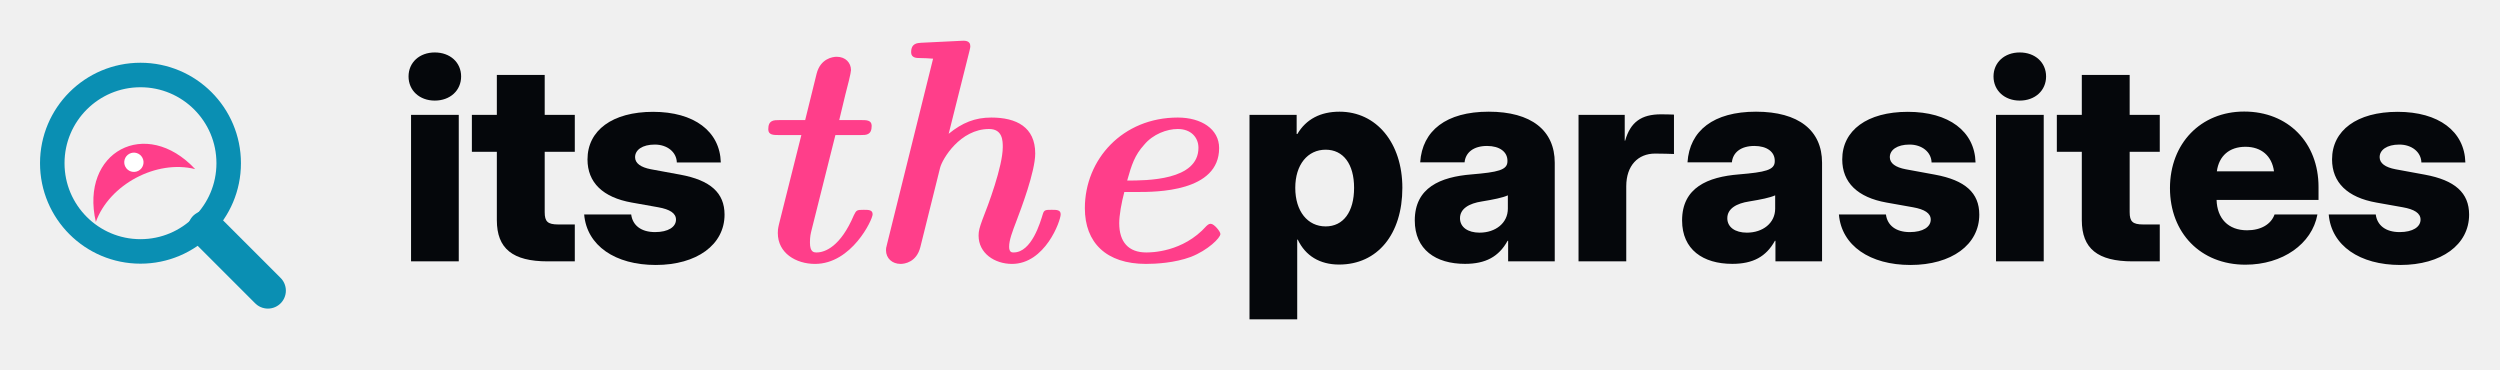
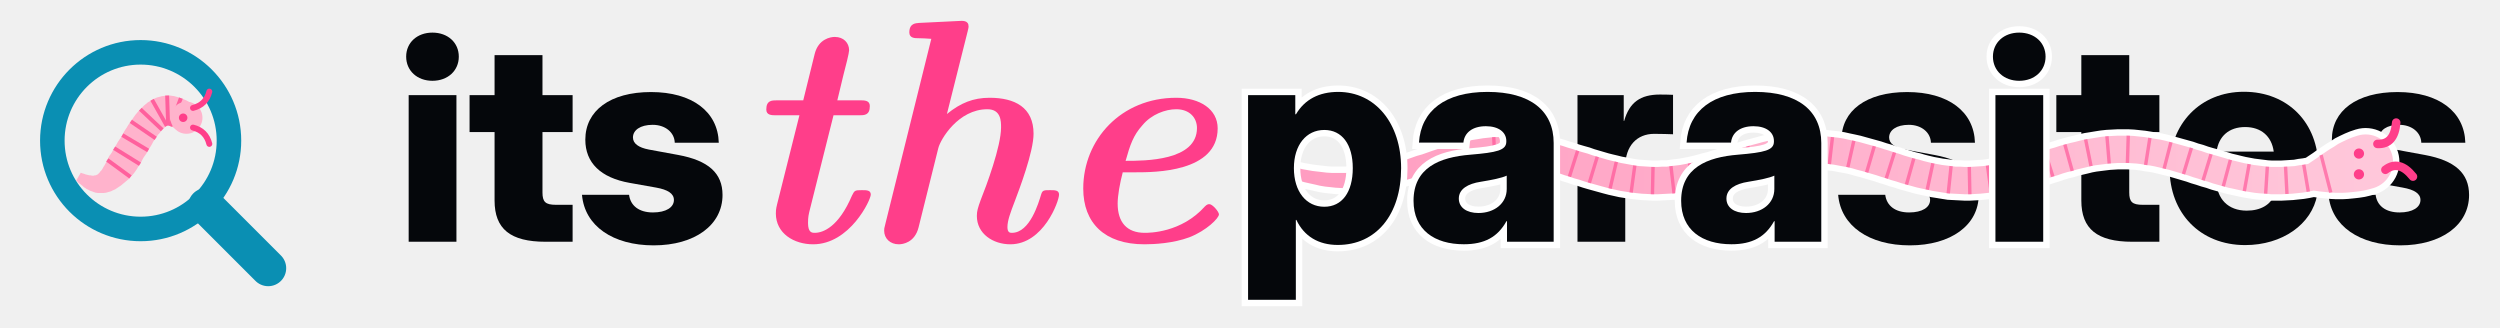
- <svg xmlns="http://www.w3.org/2000/svg" viewBox="0 0 880 130" width="880" height="130">
-   <g transform="translate(0 8) scale(1.15)">
+ <svg xmlns="http://www.w3.org/2000/svg" viewBox="0 -85 879 115" width="879" height="115">
+   <g transform="translate(0 -85.0) scale(1.15)">
    <circle cx="43" cy="43" r="27" fill="none" stroke="#0a8fb3" stroke-width="7.5" />
    <path d="M63 63 L82 82" stroke="#0a8fb3" stroke-width="11" stroke-linecap="round" />
-     <g transform="translate(43 50) rotate(-28) scale(.82)">
-       <path d="M-21 4 C-14 -22 14 -22 21 4 C10 -6 -10 -6 -21 4 Z" fill="#ff3e8a" />
-       <circle cx="2" cy="-9" r="3.6" fill="#ffffff" />
-     </g>
+     <path d="M23.3 55.2 L23.7 55.5 L24.0 55.9 L24.4 56.2 L24.8 56.5 L25.2 56.8 L25.6 57.2 L26.1 57.5 L26.5 57.8 L27.0 58.0 L27.5 58.3 L28.1 58.5 L28.6 58.7 L29.2 58.9 L29.9 59.0 L30.5 59.0 L31.2 59.0 L31.8 59.0 L32.5 58.9 L33.2 58.7 L33.9 58.5 L34.5 58.2 L35.2 57.9 L35.8 57.5 L36.4 57.1 L37.0 56.7 L37.6 56.2 L38.2 55.7 L38.8 55.2 L39.4 54.7 L39.9 54.1 L40.5 53.5 L41.0 52.9 L41.5 52.2 L41.9 51.6 L42.3 50.9 L42.8 50.2 L43.2 49.5 L43.6 48.7 L44.0 48.0 L44.5 47.3 L44.9 46.7 L45.3 46.0 L45.7 45.3 L46.1 44.7 L46.5 44.0 L46.8 43.4 L47.2 42.8 L47.6 42.3 L48.0 41.7 L48.3 41.2 L48.7 40.8 L49.0 40.4 L49.3 40.0 L49.6 39.7 L49.9 39.4 L50.2 39.1 L50.4 38.9 L50.6 38.7 L50.8 38.6 L51.0 38.5 L51.1 38.5 L51.2 38.4 L51.2 38.4 L51.3 38.4 L51.3 38.4 L51.4 38.4 L51.4 38.4 L51.5 38.4 L51.6 38.4 L51.7 38.5 L51.9 38.5 L52.1 38.6 L52.3 38.7 L52.6 38.8 L52.9 38.9 L53.2 39.1 L53.5 39.3 L53.9 39.5 L54.2 39.7 L54.6 40.0 L59.4 32.0 L58.9 31.8 L58.5 31.5 L58.0 31.3 L57.5 31.0 L57.0 30.7 L56.5 30.5 L55.9 30.2 L55.3 30.0 L54.7 29.8 L54.0 29.6 L53.3 29.4 L52.6 29.3 L51.9 29.2 L51.1 29.2 L50.3 29.3 L49.5 29.4 L48.8 29.6 L48.0 29.8 L47.3 30.1 L46.5 30.5 L45.9 30.9 L45.2 31.3 L44.6 31.8 L44.0 32.3 L43.5 32.8 L42.9 33.4 L42.4 33.9 L41.9 34.5 L41.4 35.1 L40.9 35.8 L40.5 36.4 L40.0 37.1 L39.5 37.8 L39.1 38.4 L38.7 39.1 L38.2 39.8 L37.8 40.5 L37.4 41.3 L37.0 42.0 L36.5 42.7 L36.1 43.3 L35.7 44.0 L35.3 44.7 L34.9 45.3 L34.5 46.0 L34.2 46.6 L33.8 47.2 L33.4 47.7 L33.1 48.3 L32.8 48.9 L32.6 49.4 L32.3 49.9 L32.1 50.3 L31.8 50.8 L31.6 51.1 L31.4 51.5 L31.2 51.8 L31.0 52.1 L30.8 52.3 L30.6 52.5 L30.5 52.7 L30.3 52.9 L30.2 53.0 L30.0 53.2 L29.9 53.3 L29.7 53.4 L29.5 53.5 L29.3 53.6 L29.0 53.6 L28.7 53.7 L28.4 53.7 L28.1 53.7 L27.7 53.6 L27.3 53.6 L26.9 53.5 L26.5 53.4 L26.1 53.3 L25.6 53.1 L25.2 53.0 L24.7 52.8Z" fill="#ffb3cc" />
+     <path d="M39.9 54.1 L32.8 48.9M42.8 50.2 L34.9 45.3M45.3 46.0 L37.4 41.3M47.6 42.3 L40.0 37.1M49.6 39.7 L42.9 33.4M51.0 38.5 L46.5 30.5M51.4 38.4 L51.1 29.2M52.1 38.6 L55.3 30.0" stroke="#ff3e8a" stroke-width="1.2" stroke-opacity=".7" />
+     <circle cx="57.0" cy="36.0" r="4.9" fill="#ffb3cc" />
+     <path d="M59.0 33.0 q4 -1 5 -5 M59.0 39.0 q4 1 5 5" stroke="#ff3e8a" stroke-width="1.8" fill="none" stroke-linecap="round" />
+     <circle cx="56.0" cy="36.0" r="1.3" fill="#ff3e8a" />
  </g>
-   <g transform="translate(140 92)">
-     <path d="M4.688 0.0H21.484V-51.562H4.688ZM13.037 -56.592C18.457 -56.592 22.314 -60.156 22.314 -65.088C22.314 -70.02 18.457 -73.535 13.037 -73.535C7.666 -73.535 3.809 -70.02 3.809 -65.088C3.809 -60.156 7.666 -56.592 13.037 -56.592ZM62.33 -51.562H51.734V-65.625H34.889V-51.562H26.1V-38.574H34.889V-14.502C34.889 -4.492 40.455 0.0 52.809 0.0H62.33V-12.988H56.52C52.76 -12.988 51.734 -14.014 51.734 -17.334V-38.574H62.33ZM90.822 1.27C105.275 1.27 115.041 -5.859 115.041 -16.455C115.041 -24.121 110.061 -28.564 99.465 -30.518L89.113 -32.422C85.549 -33.105 83.547 -34.521 83.547 -36.67C83.547 -39.209 86.086 -41.113 90.48 -41.113C94.924 -41.113 98.146 -38.428 98.244 -34.814H113.723C113.43 -45.801 104.299 -52.637 89.895 -52.637C75.539 -52.637 66.799 -46.094 66.799 -35.889C66.799 -27.734 72.219 -22.51 82.375 -20.703L91.701 -19.043C95.803 -18.311 97.951 -16.943 97.951 -14.697C97.951 -12.109 95.217 -10.303 90.578 -10.303C85.646 -10.303 82.668 -12.695 82.18 -16.504H65.627C66.555 -5.518 76.564 1.27 90.822 1.27Z" fill="#05070b" />
-     <path d="M167.166 -16.576C167.166 -18.144 165.71 -18.144 164.03 -18.144C161.566 -18.144 161.454 -18.032 160.558 -16.24C155.854 -5.152 150.366 -3.136 147.454 -3.136C146.446 -3.136 145.102 -3.248 145.102 -6.608C145.102 -8.736 145.326 -9.632 145.774 -11.424L154.062 -44.464H163.022C164.926 -44.464 166.83 -44.464 166.83 -47.712C166.83 -49.728 164.926 -49.728 163.358 -49.728H155.406L157.534 -58.576C158.318 -61.488 159.55 -66.416 159.55 -67.312C159.55 -69.888 157.646 -72.016 154.51 -72.016C153.054 -72.016 148.798 -71.344 147.454 -66.08L143.422 -49.728H134.35C132.334 -49.728 130.43 -49.728 130.43 -46.48C130.43 -44.464 132.334 -44.464 134.014 -44.464H142.078L134.238 -13.216C133.79 -11.424 133.79 -10.64 133.79 -9.968C133.79 -2.912 140.174 0.896 146.894 0.896C159.774 0.896 167.166 -14.672 167.166 -16.576ZM233.358 -16.576C233.358 -18.144 231.902 -18.144 230.222 -18.144C228.094 -18.144 227.534 -18.144 227.086 -16.688C226.19 -13.776 223.166 -3.136 216.782 -3.136C216.222 -3.136 215.214 -3.136 215.214 -5.152C215.214 -7.504 216.334 -10.416 217.79 -14.224C219.358 -18.368 224.398 -31.584 224.398 -37.968C224.398 -47.264 217.79 -50.624 208.942 -50.624C203.23 -50.624 198.75 -48.832 193.934 -44.912L201.214 -73.92C201.326 -74.48 201.55 -75.152 201.55 -75.712C201.55 -77.84 199.534 -77.728 197.966 -77.616L184.19 -76.944C182.958 -76.832 180.718 -76.832 180.718 -73.584C180.718 -71.568 182.734 -71.568 183.742 -71.568C185.086 -71.568 187.102 -71.456 188.446 -71.344L172.318 -6.384C171.87 -4.704 171.87 -4.48 171.87 -3.92C171.87 -1.12 173.998 0.896 177.022 0.896C178.366 0.896 182.622 0.336 183.966 -5.04L190.91 -32.928C191.694 -36.064 197.966 -46.592 208.158 -46.592C212.974 -46.592 212.974 -42.336 212.974 -40.208C212.974 -33.488 207.822 -19.712 205.806 -14.672C204.798 -11.872 204.462 -10.752 204.462 -9.072C204.462 -2.8 210.174 0.896 216.222 0.896C227.87 0.896 233.358 -14.224 233.358 -16.576ZM289.582 -9.632C289.582 -10.528 287.342 -13.216 286.222 -13.216C285.886 -13.216 285.438 -13.216 284.654 -12.432C276.366 -3.136 265.054 -3.136 263.486 -3.136C257.214 -3.136 253.966 -6.832 253.966 -13.44C253.966 -16.24 254.75 -20.608 255.758 -24.416H260.238C266.958 -24.416 289.134 -24.416 289.134 -39.872C289.134 -46.592 282.862 -50.624 274.574 -50.624C255.198 -50.624 241.87 -35.952 241.87 -18.704C241.87 -6.608 249.374 0.896 263.374 0.896C266.846 0.896 273.454 0.56 279.166 -1.568C285.214 -3.92 289.582 -8.288 289.582 -9.632ZM281.854 -39.984C281.854 -28.448 263.598 -28.448 256.766 -28.448C258.334 -34.048 259.454 -37.408 262.702 -40.992C265.838 -44.8 270.766 -46.592 274.574 -46.592C279.278 -46.592 281.854 -43.568 281.854 -39.984Z" fill="#ff3e8a" />
-     <path d="M299.822 20.41H316.619V-7.666H316.814C319.5 -1.953 324.578 1.123 331.365 1.123C344.89 1.123 353.63 -9.57 353.63 -25.879C353.63 -41.65 344.548 -52.686 331.511 -52.686C324.822 -52.686 319.744 -50.049 316.667 -44.824H316.423V-51.562H299.822ZM326.628 -12.305C320.281 -12.305 315.935 -17.627 315.935 -25.879C315.935 -34.033 320.281 -39.307 326.628 -39.307C332.83 -39.307 336.638 -34.277 336.638 -25.879C336.638 -17.383 332.83 -12.305 326.628 -12.305ZM375.677 0.879C382.953 0.879 387.591 -1.66 390.667 -7.227H390.863V0.0H407.269V-34.717C407.269 -46.094 399.017 -52.686 384.027 -52.686C369.085 -52.686 360.638 -46.045 359.906 -34.863H375.531C375.873 -38.379 378.753 -40.625 383.441 -40.625C387.884 -40.625 390.619 -38.525 390.619 -35.449V-35.205C390.619 -32.129 387.25 -31.396 378.021 -30.615C367.035 -29.736 358.001 -25.977 358.001 -14.404C358.001 -4.15 365.375 0.879 375.677 0.879ZM380.804 -10.107C376.703 -10.107 373.919 -12.012 373.919 -15.186C373.919 -18.555 377.142 -20.41 381.634 -21.094C385.785 -21.777 388.959 -22.412 390.765 -23.242V-18.555C390.765 -13.477 386.419 -10.107 380.804 -10.107ZM415.644 0.0H432.441V-26.416C432.441 -33.74 436.591 -37.939 442.597 -37.939C445.039 -37.939 448.017 -37.842 449.238 -37.793V-51.66C447.871 -51.709 446.455 -51.758 444.648 -51.758C437.763 -51.758 433.906 -49.023 432.05 -42.48H431.904V-51.562H415.644ZM469.771 0.879C477.046 0.879 481.685 -1.66 484.761 -7.227H484.957V0.0H501.363V-34.717C501.363 -46.094 493.111 -52.686 478.121 -52.686C463.179 -52.686 454.732 -46.045 454 -34.863H469.625C469.966 -38.379 472.847 -40.625 477.535 -40.625C481.978 -40.625 484.712 -38.525 484.712 -35.449V-35.205C484.712 -32.129 481.343 -31.396 472.115 -30.615C461.128 -29.736 452.095 -25.977 452.095 -14.404C452.095 -4.15 459.468 0.879 469.771 0.879ZM474.898 -10.107C470.796 -10.107 468.013 -12.012 468.013 -15.186C468.013 -18.555 471.236 -20.41 475.728 -21.094C479.878 -21.777 483.052 -22.412 484.859 -23.242V-18.555C484.859 -13.477 480.513 -10.107 474.898 -10.107ZM532.492 1.27C546.945 1.27 556.71 -5.859 556.71 -16.455C556.71 -24.121 551.73 -28.564 541.134 -30.518L530.783 -32.422C527.218 -33.105 525.216 -34.521 525.216 -36.67C525.216 -39.209 527.755 -41.113 532.15 -41.113C536.593 -41.113 539.816 -38.428 539.914 -34.814H555.392C555.099 -45.801 545.968 -52.637 531.564 -52.637C517.208 -52.637 508.468 -46.094 508.468 -35.889C508.468 -27.734 513.888 -22.51 524.044 -20.703L533.371 -19.043C537.472 -18.311 539.621 -16.943 539.621 -14.697C539.621 -12.109 536.886 -10.303 532.248 -10.303C527.316 -10.303 524.337 -12.695 523.849 -16.504H507.296C508.224 -5.518 518.234 1.27 532.492 1.27ZM562.595 0.0H579.392V-51.562H562.595ZM570.945 -56.592C576.365 -56.592 580.222 -60.156 580.222 -65.088C580.222 -70.02 576.365 -73.535 570.945 -73.535C565.574 -73.535 561.716 -70.02 561.716 -65.088C561.716 -60.156 565.574 -56.592 570.945 -56.592ZM620.238 -51.562H609.642V-65.625H592.796V-51.562H584.007V-38.574H592.796V-14.502C592.796 -4.492 598.363 0.0 610.716 0.0H620.238V-12.988H614.427C610.667 -12.988 609.642 -14.014 609.642 -17.334V-38.574H620.238ZM650.39 1.172C663.427 1.172 673.828 -6.104 675.732 -16.504H660.644C659.423 -13.086 655.908 -10.938 650.976 -10.938C644.335 -10.938 640.429 -15.088 640.234 -21.631H676.123V-26.172C676.123 -41.797 665.429 -52.734 649.951 -52.734C634.667 -52.734 623.828 -41.504 623.828 -25.781C623.828 -10.059 634.57 1.172 650.39 1.172ZM640.332 -31.689C641.064 -37.109 644.726 -40.332 650.39 -40.332C656.005 -40.332 659.716 -37.109 660.449 -31.689ZM704.908 1.27C719.361 1.27 729.126 -5.859 729.126 -16.455C729.126 -24.121 724.146 -28.564 713.55 -30.518L703.199 -32.422C699.634 -33.105 697.632 -34.521 697.632 -36.67C697.632 -39.209 700.171 -41.113 704.566 -41.113C709.009 -41.113 712.232 -38.428 712.33 -34.814H727.808C727.515 -45.801 718.384 -52.637 703.98 -52.637C689.625 -52.637 680.884 -46.094 680.884 -35.889C680.884 -27.734 686.304 -22.51 696.46 -20.703L705.787 -19.043C709.888 -18.311 712.037 -16.943 712.037 -14.697C712.037 -12.109 709.302 -10.303 704.664 -10.303C699.732 -10.303 696.753 -12.695 696.265 -16.504H679.712C680.64 -5.518 690.65 1.27 704.908 1.27Z" fill="#05070b" />
+   <g transform="translate(139 0)">
+     <path d="M4.688 0.0H21.484V-51.562H4.688ZM13.037 -56.592C18.457 -56.592 22.314 -60.156 22.314 -65.088C22.314 -70.02 18.457 -73.535 13.037 -73.535C7.666 -73.535 3.809 -70.02 3.809 -65.088C3.809 -60.156 7.666 -56.592 13.037 -56.592Z" fill="#05070b" />
+     <path d="M62.33 -51.562H51.734V-65.625H34.889V-51.562H26.1V-38.574H34.889V-14.502C34.889 -4.492 40.455 0.0 52.809 0.0H62.33V-12.988H56.52C52.76 -12.988 51.734 -14.014 51.734 -17.334V-38.574H62.33Z" fill="#05070b" />
+     <path d="M90.822 1.27C105.275 1.27 115.041 -5.859 115.041 -16.455C115.041 -24.121 110.061 -28.564 99.465 -30.518L89.113 -32.422C85.549 -33.105 83.547 -34.521 83.547 -36.67C83.547 -39.209 86.086 -41.113 90.48 -41.113C94.924 -41.113 98.146 -38.428 98.244 -34.814H113.723C113.43 -45.801 104.299 -52.637 89.895 -52.637C75.539 -52.637 66.799 -46.094 66.799 -35.889C66.799 -27.734 72.219 -22.51 82.375 -20.703L91.701 -19.043C95.803 -18.311 97.951 -16.943 97.951 -14.697C97.951 -12.109 95.217 -10.303 90.578 -10.303C85.646 -10.303 82.668 -12.695 82.18 -16.504H65.627C66.555 -5.518 76.564 1.27 90.822 1.27Z" fill="#05070b" />
+     <path d="M167.166 -16.576C167.166 -18.144 165.71 -18.144 164.03 -18.144C161.566 -18.144 161.454 -18.032 160.558 -16.24C155.854 -5.152 150.366 -3.136 147.454 -3.136C146.446 -3.136 145.102 -3.248 145.102 -6.608C145.102 -8.736 145.326 -9.632 145.774 -11.424L154.062 -44.464H163.022C164.926 -44.464 166.83 -44.464 166.83 -47.712C166.83 -49.728 164.926 -49.728 163.358 -49.728H155.406L157.534 -58.576C158.318 -61.488 159.55 -66.416 159.55 -67.312C159.55 -69.888 157.646 -72.016 154.51 -72.016C153.054 -72.016 148.798 -71.344 147.454 -66.08L143.422 -49.728H134.35C132.334 -49.728 130.43 -49.728 130.43 -46.48C130.43 -44.464 132.334 -44.464 134.014 -44.464H142.078L134.238 -13.216C133.79 -11.424 133.79 -10.64 133.79 -9.968C133.79 -2.912 140.174 0.896 146.894 0.896C159.774 0.896 167.166 -14.672 167.166 -16.576Z" fill="#ff3e8a" />
+     <path d="M233.358 -16.576C233.358 -18.144 231.902 -18.144 230.222 -18.144C228.094 -18.144 227.534 -18.144 227.086 -16.688C226.19 -13.776 223.166 -3.136 216.782 -3.136C216.222 -3.136 215.214 -3.136 215.214 -5.152C215.214 -7.504 216.334 -10.416 217.79 -14.224C219.358 -18.368 224.398 -31.584 224.398 -37.968C224.398 -47.264 217.79 -50.624 208.942 -50.624C203.23 -50.624 198.75 -48.832 193.934 -44.912L201.214 -73.92C201.326 -74.48 201.55 -75.152 201.55 -75.712C201.55 -77.84 199.534 -77.728 197.966 -77.616L184.19 -76.944C182.958 -76.832 180.718 -76.832 180.718 -73.584C180.718 -71.568 182.734 -71.568 183.742 -71.568C185.086 -71.568 187.102 -71.456 188.446 -71.344L172.318 -6.384C171.87 -4.704 171.87 -4.48 171.87 -3.92C171.87 -1.12 173.998 0.896 177.022 0.896C178.366 0.896 182.622 0.336 183.966 -5.04L190.91 -32.928C191.694 -36.064 197.966 -46.592 208.158 -46.592C212.974 -46.592 212.974 -42.336 212.974 -40.208C212.974 -33.488 207.822 -19.712 205.806 -14.672C204.798 -11.872 204.462 -10.752 204.462 -9.072C204.462 -2.8 210.174 0.896 216.222 0.896C227.87 0.896 233.358 -14.224 233.358 -16.576Z" fill="#ff3e8a" />
+     <path d="M289.582 -9.632C289.582 -10.528 287.342 -13.216 286.222 -13.216C285.886 -13.216 285.438 -13.216 284.654 -12.432C276.366 -3.136 265.054 -3.136 263.486 -3.136C257.214 -3.136 253.966 -6.832 253.966 -13.44C253.966 -16.24 254.75 -20.608 255.758 -24.416H260.238C266.958 -24.416 289.134 -24.416 289.134 -39.872C289.134 -46.592 282.862 -50.624 274.574 -50.624C255.198 -50.624 241.87 -35.952 241.87 -18.704C241.87 -6.608 249.374 0.896 263.374 0.896C266.846 0.896 273.454 0.56 279.166 -1.568C285.214 -3.92 289.582 -8.288 289.582 -9.632ZM281.854 -39.984C281.854 -28.448 263.598 -28.448 256.766 -28.448C258.334 -34.048 259.454 -37.408 262.702 -40.992C265.838 -44.8 270.766 -46.592 274.574 -46.592C279.278 -46.592 281.854 -43.568 281.854 -39.984Z" fill="#ff3e8a" />
+     <path d="M299.822 20.41H316.619V-7.666H316.814C319.5 -1.953 324.578 1.123 331.365 1.123C344.89 1.123 353.63 -9.57 353.63 -25.879C353.63 -41.65 344.548 -52.686 331.511 -52.686C324.822 -52.686 319.744 -50.049 316.667 -44.824H316.423V-51.562H299.822ZM326.628 -12.305C320.281 -12.305 315.935 -17.627 315.935 -25.879C315.935 -34.033 320.281 -39.307 326.628 -39.307C332.83 -39.307 336.638 -34.277 336.638 -25.879C336.638 -17.383 332.83 -12.305 326.628 -12.305Z" fill="#05070b" />
+     <path d="M375.677 0.879C382.953 0.879 387.591 -1.66 390.667 -7.227H390.863V0.0H407.269V-34.717C407.269 -46.094 399.017 -52.686 384.027 -52.686C369.085 -52.686 360.638 -46.045 359.906 -34.863H375.531C375.873 -38.379 378.753 -40.625 383.441 -40.625C387.884 -40.625 390.619 -38.525 390.619 -35.449V-35.205C390.619 -32.129 387.25 -31.396 378.021 -30.615C367.035 -29.736 358.001 -25.977 358.001 -14.404C358.001 -4.15 365.375 0.879 375.677 0.879ZM380.804 -10.107C376.703 -10.107 373.919 -12.012 373.919 -15.186C373.919 -18.555 377.142 -20.41 381.634 -21.094C385.785 -21.777 388.959 -22.412 390.765 -23.242V-18.555C390.765 -13.477 386.419 -10.107 380.804 -10.107Z" fill="#05070b" />
+     <path d="M415.644 0.0H432.441V-26.416C432.441 -33.74 436.591 -37.939 442.597 -37.939C445.039 -37.939 448.017 -37.842 449.238 -37.793V-51.66C447.871 -51.709 446.455 -51.758 444.648 -51.758C437.763 -51.758 433.906 -49.023 432.05 -42.48H431.904V-51.562H415.644Z" fill="#05070b" />
+     <path d="M469.771 0.879C477.046 0.879 481.685 -1.66 484.761 -7.227H484.957V0.0H501.363V-34.717C501.363 -46.094 493.111 -52.686 478.121 -52.686C463.179 -52.686 454.732 -46.045 454 -34.863H469.625C469.966 -38.379 472.847 -40.625 477.535 -40.625C481.978 -40.625 484.712 -38.525 484.712 -35.449V-35.205C484.712 -32.129 481.343 -31.396 472.115 -30.615C461.128 -29.736 452.095 -25.977 452.095 -14.404C452.095 -4.15 459.468 0.879 469.771 0.879ZM474.898 -10.107C470.796 -10.107 468.013 -12.012 468.013 -15.186C468.013 -18.555 471.236 -20.41 475.728 -21.094C479.878 -21.777 483.052 -22.412 484.859 -23.242V-18.555C484.859 -13.477 480.513 -10.107 474.898 -10.107Z" fill="#05070b" />
+     <path d="M532.492 1.27C546.945 1.27 556.71 -5.859 556.71 -16.455C556.71 -24.121 551.73 -28.564 541.134 -30.518L530.783 -32.422C527.218 -33.105 525.216 -34.521 525.216 -36.67C525.216 -39.209 527.755 -41.113 532.15 -41.113C536.593 -41.113 539.816 -38.428 539.914 -34.814H555.392C555.099 -45.801 545.968 -52.637 531.564 -52.637C517.208 -52.637 508.468 -46.094 508.468 -35.889C508.468 -27.734 513.888 -22.51 524.044 -20.703L533.371 -19.043C537.472 -18.311 539.621 -16.943 539.621 -14.697C539.621 -12.109 536.886 -10.303 532.248 -10.303C527.316 -10.303 524.337 -12.695 523.849 -16.504H507.296C508.224 -5.518 518.234 1.27 532.492 1.27Z" fill="#05070b" />
+     <path d="M562.595 0.0H579.392V-51.562H562.595ZM570.945 -56.592C576.365 -56.592 580.222 -60.156 580.222 -65.088C580.222 -70.02 576.365 -73.535 570.945 -73.535C565.574 -73.535 561.716 -70.02 561.716 -65.088C561.716 -60.156 565.574 -56.592 570.945 -56.592Z" fill="#05070b" />
+     <path d="M620.238 -51.562H609.642V-65.625H592.796V-51.562H584.007V-38.574H592.796V-14.502C592.796 -4.492 598.363 0.0 610.716 0.0H620.238V-12.988H614.427C610.667 -12.988 609.642 -14.014 609.642 -17.334V-38.574H620.238Z" fill="#05070b" />
+     <path d="M650.39 1.172C663.427 1.172 673.828 -6.104 675.732 -16.504H660.644C659.423 -13.086 655.908 -10.938 650.976 -10.938C644.335 -10.938 640.429 -15.088 640.234 -21.631H676.123V-26.172C676.123 -41.797 665.429 -52.734 649.951 -52.734C634.667 -52.734 623.828 -41.504 623.828 -25.781C623.828 -10.059 634.57 1.172 650.39 1.172ZM640.332 -31.689C641.064 -37.109 644.726 -40.332 650.39 -40.332C656.005 -40.332 659.716 -37.109 660.449 -31.689Z" fill="#05070b" />
+     <path d="M704.908 1.27C719.361 1.27 729.126 -5.859 729.126 -16.455C729.126 -24.121 724.146 -28.564 713.55 -30.518L703.199 -32.422C699.634 -33.105 697.632 -34.521 697.632 -36.67C697.632 -39.209 700.171 -41.113 704.566 -41.113C709.009 -41.113 712.232 -38.428 712.33 -34.814H727.808C727.515 -45.801 718.384 -52.637 703.98 -52.637C689.625 -52.637 680.884 -46.094 680.884 -35.889C680.884 -27.734 686.304 -22.51 696.46 -20.703L705.787 -19.043C709.888 -18.311 712.037 -16.943 712.037 -14.697C712.037 -12.109 709.302 -10.303 704.664 -10.303C699.732 -10.303 696.753 -12.695 696.265 -16.504H679.712C680.64 -5.518 690.65 1.27 704.908 1.27Z" fill="#05070b" />
+     <defs>
+       <linearGradient id="wg4802" x1="310" y1="0" x2="693" y2="0" gradientUnits="userSpaceOnUse">
+         <stop offset="0" stop-color="#ff9cc0" />
+         <stop offset="1" stop-color="#ffc7da" />
+       </linearGradient>
+     </defs>
+     <path d="M309.3 -24.3 L311.0 -23.6 L312.8 -23.0 L314.5 -22.5 L316.3 -21.9 L318.0 -21.4 L319.8 -20.9 L321.6 -20.5 L323.4 -20.1 L325.1 -19.7 L326.9 -19.4 L328.8 -19.2 L330.6 -19.0 L332.4 -18.9 L334.2 -18.8 L336.0 -18.8 L337.9 -18.8 L339.7 -18.9 L341.5 -19.1 L343.4 -19.3 L345.2 -19.5 L347.0 -19.8 L348.8 -20.2 L350.6 -20.6 L352.4 -21.0 L354.2 -21.4 L356.0 -21.9 L357.8 -22.4 L359.6 -22.9 L361.4 -23.4 L363.1 -23.9 L364.9 -24.4 L366.6 -24.9 L368.3 -25.3 L370.0 -25.8 L371.7 -26.2 L373.4 -26.6 L375.1 -26.9 L376.8 -27.2 L378.4 -27.5 L380.1 -27.7 L381.7 -27.9 L383.3 -28.1 L384.9 -28.1 L386.6 -28.2 L388.2 -28.2 L389.8 -28.1 L391.4 -28.0 L393.0 -27.8 L394.6 -27.6 L396.2 -27.3 L397.8 -27.0 L399.4 -26.7 L401.0 -26.3 L402.7 -25.9 L404.3 -25.4 L406.0 -24.9 L407.7 -24.5 L409.4 -24.0 L411.1 -23.4 L412.8 -22.9 L414.5 -22.3 L416.3 -21.8 L418.1 -21.2 L419.8 -20.7 L421.6 -20.2 L423.4 -19.7 L425.2 -19.2 L427.1 -18.7 L428.9 -18.3 L430.7 -17.9 L432.6 -17.6 L434.5 -17.3 L436.3 -17.1 L438.2 -16.9 L440.1 -16.8 L442.0 -16.7 L443.9 -16.7 L445.8 -16.8 L447.7 -16.9 L449.6 -17.0 L451.4 -17.3 L453.3 -17.6 L455.2 -17.9 L457.0 -18.3 L458.9 -18.7 L460.7 -19.1 L462.5 -19.6 L464.3 -20.1 L466.1 -20.6 L467.9 -21.2 L469.6 -21.7 L471.4 -22.3 L473.1 -22.8 L474.8 -23.4 L476.6 -23.9 L478.3 -24.4 L479.9 -24.9 L481.6 -25.3 L483.3 -25.8 L484.9 -26.2 L486.6 -26.5 L488.2 -26.8 L489.8 -27.1 L491.4 -27.3 L493.0 -27.5 L494.6 -27.6 L496.2 -27.7 L497.8 -27.7 L499.4 -27.7 L501.0 -27.6 L502.6 -27.5 L504.2 -27.3 L505.8 -27.1 L507.4 -26.8 L509.0 -26.5 L510.7 -26.2 L512.3 -25.8 L514.0 -25.3 L515.6 -24.9 L517.3 -24.4 L519.0 -23.9 L520.7 -23.4 L522.5 -22.8 L524.2 -22.3 L525.9 -21.7 L527.7 -21.2 L529.5 -20.6 L531.3 -20.1 L533.1 -19.6 L534.9 -19.1 L536.7 -18.7 L538.6 -18.3 L540.4 -17.9 L542.3 -17.6 L544.1 -17.3 L546.0 -17.0 L547.9 -16.9 L549.8 -16.8 L551.7 -16.7 L553.6 -16.7 L555.5 -16.8 L557.3 -16.9 L559.2 -17.1 L561.1 -17.3 L563.0 -17.6 L564.8 -17.9 L566.7 -18.3 L568.5 -18.7 L570.3 -19.2 L572.2 -19.7 L574.0 -20.2 L575.7 -20.7 L577.5 -21.2 L579.3 -21.8 L581.0 -22.3 L582.8 -22.9 L584.5 -23.4 L586.2 -24.0 L587.9 -24.5 L589.6 -24.9 L591.2 -25.4 L592.9 -25.8 L594.6 -26.2 L596.2 -26.6 L597.8 -26.9 L599.4 -27.1 L601.0 -27.3 L602.6 -27.5 L604.2 -27.6 L605.8 -27.7 L607.4 -27.7 L609.0 -27.7 L610.6 -27.6 L612.2 -27.5 L613.8 -27.3 L615.4 -27.0 L617.0 -26.8 L618.6 -26.5 L620.3 -26.1 L621.9 -25.7 L623.6 -25.3 L625.3 -24.8 L627.0 -24.3 L628.7 -23.8 L630.4 -23.3 L632.1 -22.7 L633.8 -22.2 L635.6 -21.6 L637.4 -21.1 L639.1 -20.5 L640.9 -20.0 L642.7 -19.5 L644.5 -19.0 L646.4 -18.6 L648.2 -18.2 L650.1 -17.8 L651.9 -17.5 L653.8 -17.2 L655.7 -17.0 L657.6 -16.9 L659.5 -16.7 L661.3 -16.7 L663.2 -16.7 L665.1 -16.8 L667.0 -16.9 L668.9 -17.1 L670.8 -17.3 L672.6 -17.6 L674.5 -18.0 L676.5 -17.7 L678.5 -17.5 L680.5 -17.3 L682.5 -17.2 L684.5 -17.2 L686.4 -17.3 L688.4 -17.5 L690.2 -17.7 L692.1 -18.0 L693.8 -18.4 L695.6 -18.9 A 9.6 9.6 0 0 0 689.9 -37.3 L689.9 -37.3 L688.1 -36.7 L686.4 -36.0 L684.7 -35.2 L683.1 -34.4 L681.6 -33.4 L680.1 -32.5 L678.6 -31.5 L677.1 -30.5 L675.6 -29.4 L674.1 -28.4 L672.6 -27.4 L671.0 -27.1 L669.4 -26.9 L667.8 -26.6 L666.2 -26.5 L664.6 -26.4 L663.0 -26.3 L661.4 -26.3 L659.8 -26.3 L658.2 -26.4 L656.6 -26.6 L655.0 -26.8 L653.4 -27.0 L651.8 -27.3 L650.2 -27.6 L648.5 -28.0 L646.9 -28.4 L645.2 -28.8 L643.6 -29.3 L641.9 -29.8 L640.2 -30.3 L638.4 -30.8 L636.7 -31.3 L635.0 -31.9 L633.2 -32.4 L631.5 -33.0 L629.7 -33.5 L627.9 -34.0 L626.1 -34.5 L624.3 -35.0 L622.4 -35.5 L620.6 -35.9 L618.7 -36.2 L616.9 -36.5 L615.0 -36.8 L613.1 -37.0 L611.2 -37.2 L609.3 -37.3 L607.5 -37.3 L605.6 -37.3 L603.7 -37.2 L601.8 -37.1 L599.9 -36.9 L598.0 -36.6 L596.2 -36.3 L594.3 -36.0 L592.5 -35.6 L590.6 -35.1 L588.8 -34.7 L587.0 -34.2 L585.2 -33.7 L583.4 -33.1 L581.6 -32.6 L579.9 -32.1 L578.1 -31.5 L576.4 -31.0 L574.7 -30.4 L573.0 -29.9 L571.3 -29.4 L569.6 -28.9 L567.9 -28.5 L566.3 -28.1 L564.6 -27.7 L563.0 -27.4 L561.4 -27.1 L559.8 -26.8 L558.2 -26.6 L556.6 -26.5 L555.0 -26.4 L553.4 -26.3 L551.8 -26.3 L550.2 -26.4 L548.6 -26.4 L547.0 -26.6 L545.4 -26.8 L543.8 -27.0 L542.2 -27.3 L540.6 -27.6 L538.9 -28.0 L537.3 -28.4 L535.6 -28.9 L533.9 -29.3 L532.2 -29.8 L530.5 -30.3 L528.8 -30.9 L527.1 -31.4 L525.3 -32.0 L523.6 -32.5 L521.8 -33.1 L520.0 -33.6 L518.2 -34.1 L516.4 -34.6 L514.6 -35.1 L512.8 -35.5 L510.9 -35.9 L509.1 -36.3 L507.2 -36.6 L505.3 -36.8 L503.5 -37.0 L501.6 -37.2 L499.7 -37.3 L497.8 -37.3 L495.9 -37.3 L494.0 -37.2 L492.1 -37.0 L490.2 -36.8 L488.4 -36.6 L486.5 -36.3 L484.6 -35.9 L482.8 -35.5 L481.0 -35.1 L479.2 -34.6 L477.3 -34.1 L475.5 -33.6 L473.8 -33.1 L472.0 -32.5 L470.2 -32.0 L468.5 -31.4 L466.8 -30.9 L465.0 -30.3 L463.3 -29.8 L461.7 -29.3 L460.0 -28.9 L458.3 -28.4 L456.7 -28.0 L455.0 -27.6 L453.4 -27.3 L451.8 -27.0 L450.2 -26.8 L448.5 -26.6 L447.0 -26.4 L445.4 -26.4 L443.8 -26.3 L442.2 -26.3 L440.6 -26.4 L439.0 -26.5 L437.4 -26.6 L435.8 -26.8 L434.2 -27.1 L432.6 -27.4 L430.9 -27.7 L429.3 -28.1 L427.6 -28.5 L426.0 -28.9 L424.3 -29.4 L422.6 -29.9 L420.9 -30.4 L419.2 -31.0 L417.4 -31.5 L415.7 -32.0 L413.9 -32.6 L412.2 -33.1 L410.4 -33.7 L408.6 -34.2 L406.8 -34.7 L404.9 -35.1 L403.1 -35.5 L401.2 -35.8 L399.4 -36.1 L397.5 -36.4 L395.6 -36.6 L393.8 -36.7 L391.9 -36.8 L390.0 -36.9 L388.1 -36.8 L386.2 -36.8 L384.4 -36.6 L382.5 -36.4 L380.7 -36.1 L378.8 -35.8 L377.0 -35.5 L375.1 -35.1 L373.3 -34.6 L371.5 -34.1 L369.7 -33.6 L368.0 -33.1 L366.2 -32.5 L364.4 -31.9 L362.7 -31.3 L361.0 -30.7 L359.2 -30.2 L357.5 -29.6 L355.8 -29.0 L354.1 -28.4 L352.4 -27.9 L350.7 -27.3 L349.1 -26.8 L347.4 -26.4 L345.7 -26.0 L344.1 -25.6 L342.4 -25.2 L340.8 -24.9 L339.1 -24.7 L337.5 -24.5 L335.8 -24.3 L334.2 -24.2 L332.5 -24.2 L330.8 -24.2 L329.2 -24.2 L327.5 -24.3 L325.8 -24.5 L324.1 -24.7 L322.4 -24.9 L320.7 -25.2 L319.0 -25.5 L317.3 -25.9 L315.6 -26.3 L313.8 -26.7 L312.1 -27.1 L310.3 -27.5 Z" fill="url(#wg4802)" stroke="#ffffff" stroke-width="4.5" paint-order="stroke" />
+     <path d="M386.6 -28.2 L386.2 -36.8 M393.0 -27.8 L393.8 -36.7 M399.4 -26.7 L401.2 -35.8 M406.0 -24.9 L408.6 -34.2 M412.8 -22.9 L415.7 -32.0 M419.8 -20.7 L422.6 -29.9 M427.1 -18.7 L429.3 -28.1 M434.5 -17.3 L435.8 -26.8 M442.0 -16.7 L442.2 -26.3 M449.6 -17.0 L448.5 -26.6 M457.0 -18.3 L455.0 -27.6 M464.3 -20.1 L461.7 -29.3 M471.4 -22.3 L468.5 -31.4 M478.3 -24.4 L475.5 -33.6 M484.9 -26.2 L482.8 -35.5 M491.4 -27.3 L490.2 -36.8 M497.8 -27.7 L497.8 -37.3 M504.2 -27.3 L505.3 -36.8 M510.7 -26.2 L512.8 -35.5 M517.3 -24.4 L520.0 -33.6 M524.2 -22.3 L527.1 -31.4 M531.3 -20.1 L533.9 -29.3 M538.6 -18.3 L540.6 -27.6 M546.0 -17.0 L547.0 -26.6 M553.6 -16.7 L553.4 -26.3 M561.1 -17.3 L559.8 -26.8 M568.5 -18.7 L566.3 -28.1 M575.7 -20.7 L573.0 -29.9 M582.8 -22.9 L579.9 -32.1 M589.6 -24.9 L587.0 -34.2 M596.2 -26.6 L594.3 -36.0 M602.6 -27.5 L601.8 -37.1 M609.0 -27.7 L609.3 -37.3 M615.4 -27.0 L616.9 -36.5 M621.9 -25.7 L624.3 -35.0 M628.7 -23.8 L631.5 -33.0 M635.6 -21.6 L638.4 -30.8 M642.7 -19.5 L645.2 -28.8 M650.1 -17.8 L651.8 -27.3 M657.6 -16.9 L658.2 -26.4 M665.1 -16.8 L664.6 -26.4 M672.6 -17.6 L671.0 -27.1 M680.5 -17.3 L677.1 -30.5 " stroke="#ff3e8a" stroke-opacity=".55" stroke-width="1.2" fill="none" />
+     <path d="M696.9 -34.4 Q702.9 -34.1 703.5 -41.9" fill="none" stroke="#ff3e8a" stroke-width="3.0" stroke-linecap="round" />
+     <path d="M699.7 -25.3 Q704.5 -29.0 709.4 -22.9" fill="none" stroke="#ff3e8a" stroke-width="3.0" stroke-linecap="round" />
+     <circle cx="690.4" cy="-31.0" r="1.8" fill="#ff3e8a" />
+     <circle cx="690.4" cy="-23.7" r="1.8" fill="#ff3e8a" />
+     <path d="M299.822 20.41H316.619V-7.666H316.814C319.5 -1.953 324.578 1.123 331.365 1.123C344.89 1.123 353.63 -9.57 353.63 -25.879C353.63 -41.65 344.548 -52.686 331.511 -52.686C324.822 -52.686 319.744 -50.049 316.667 -44.824H316.423V-51.562H299.822ZM326.628 -12.305C320.281 -12.305 315.935 -17.627 315.935 -25.879C315.935 -34.033 320.281 -39.307 326.628 -39.307C332.83 -39.307 336.638 -34.277 336.638 -25.879C336.638 -17.383 332.83 -12.305 326.628 -12.305Z" fill="#05070b" stroke="#ffffff" stroke-width="4.5" paint-order="stroke" />
+     <path d="M375.677 0.879C382.953 0.879 387.591 -1.66 390.667 -7.227H390.863V0.0H407.269V-34.717C407.269 -46.094 399.017 -52.686 384.027 -52.686C369.085 -52.686 360.638 -46.045 359.906 -34.863H375.531C375.873 -38.379 378.753 -40.625 383.441 -40.625C387.884 -40.625 390.619 -38.525 390.619 -35.449V-35.205C390.619 -32.129 387.25 -31.396 378.021 -30.615C367.035 -29.736 358.001 -25.977 358.001 -14.404C358.001 -4.15 365.375 0.879 375.677 0.879ZM380.804 -10.107C376.703 -10.107 373.919 -12.012 373.919 -15.186C373.919 -18.555 377.142 -20.41 381.634 -21.094C385.785 -21.777 388.959 -22.412 390.765 -23.242V-18.555C390.765 -13.477 386.419 -10.107 380.804 -10.107Z" fill="#05070b" stroke="#ffffff" stroke-width="4.5" paint-order="stroke" />
+     <path d="M469.771 0.879C477.046 0.879 481.685 -1.66 484.761 -7.227H484.957V0.0H501.363V-34.717C501.363 -46.094 493.111 -52.686 478.121 -52.686C463.179 -52.686 454.732 -46.045 454 -34.863H469.625C469.966 -38.379 472.847 -40.625 477.535 -40.625C481.978 -40.625 484.712 -38.525 484.712 -35.449V-35.205C484.712 -32.129 481.343 -31.396 472.115 -30.615C461.128 -29.736 452.095 -25.977 452.095 -14.404C452.095 -4.15 459.468 0.879 469.771 0.879ZM474.898 -10.107C470.796 -10.107 468.013 -12.012 468.013 -15.186C468.013 -18.555 471.236 -20.41 475.728 -21.094C479.878 -21.777 483.052 -22.412 484.859 -23.242V-18.555C484.859 -13.477 480.513 -10.107 474.898 -10.107Z" fill="#05070b" stroke="#ffffff" stroke-width="4.5" paint-order="stroke" />
+     <path d="M562.595 0.0H579.392V-51.562H562.595ZM570.945 -56.592C576.365 -56.592 580.222 -60.156 580.222 -65.088C580.222 -70.02 576.365 -73.535 570.945 -73.535C565.574 -73.535 561.716 -70.02 561.716 -65.088C561.716 -60.156 565.574 -56.592 570.945 -56.592Z" fill="#05070b" stroke="#ffffff" stroke-width="4.5" paint-order="stroke" />
  </g>
</svg>
